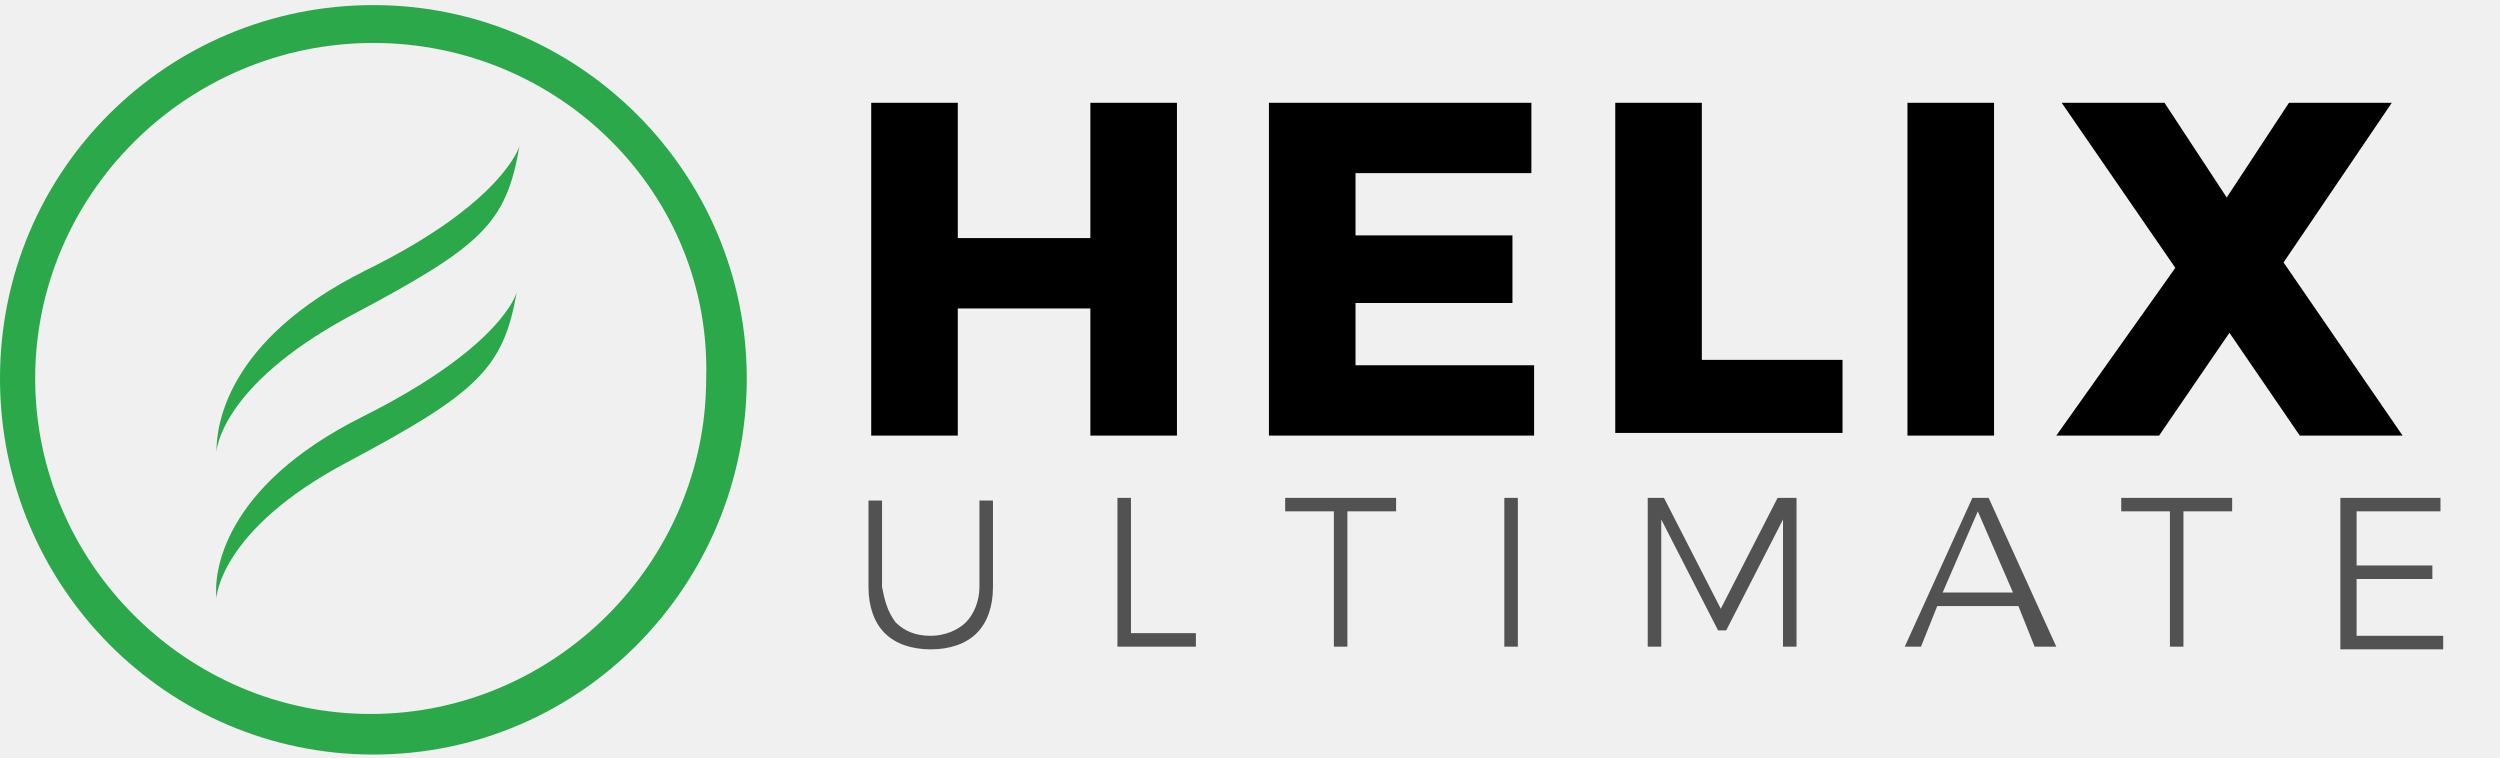
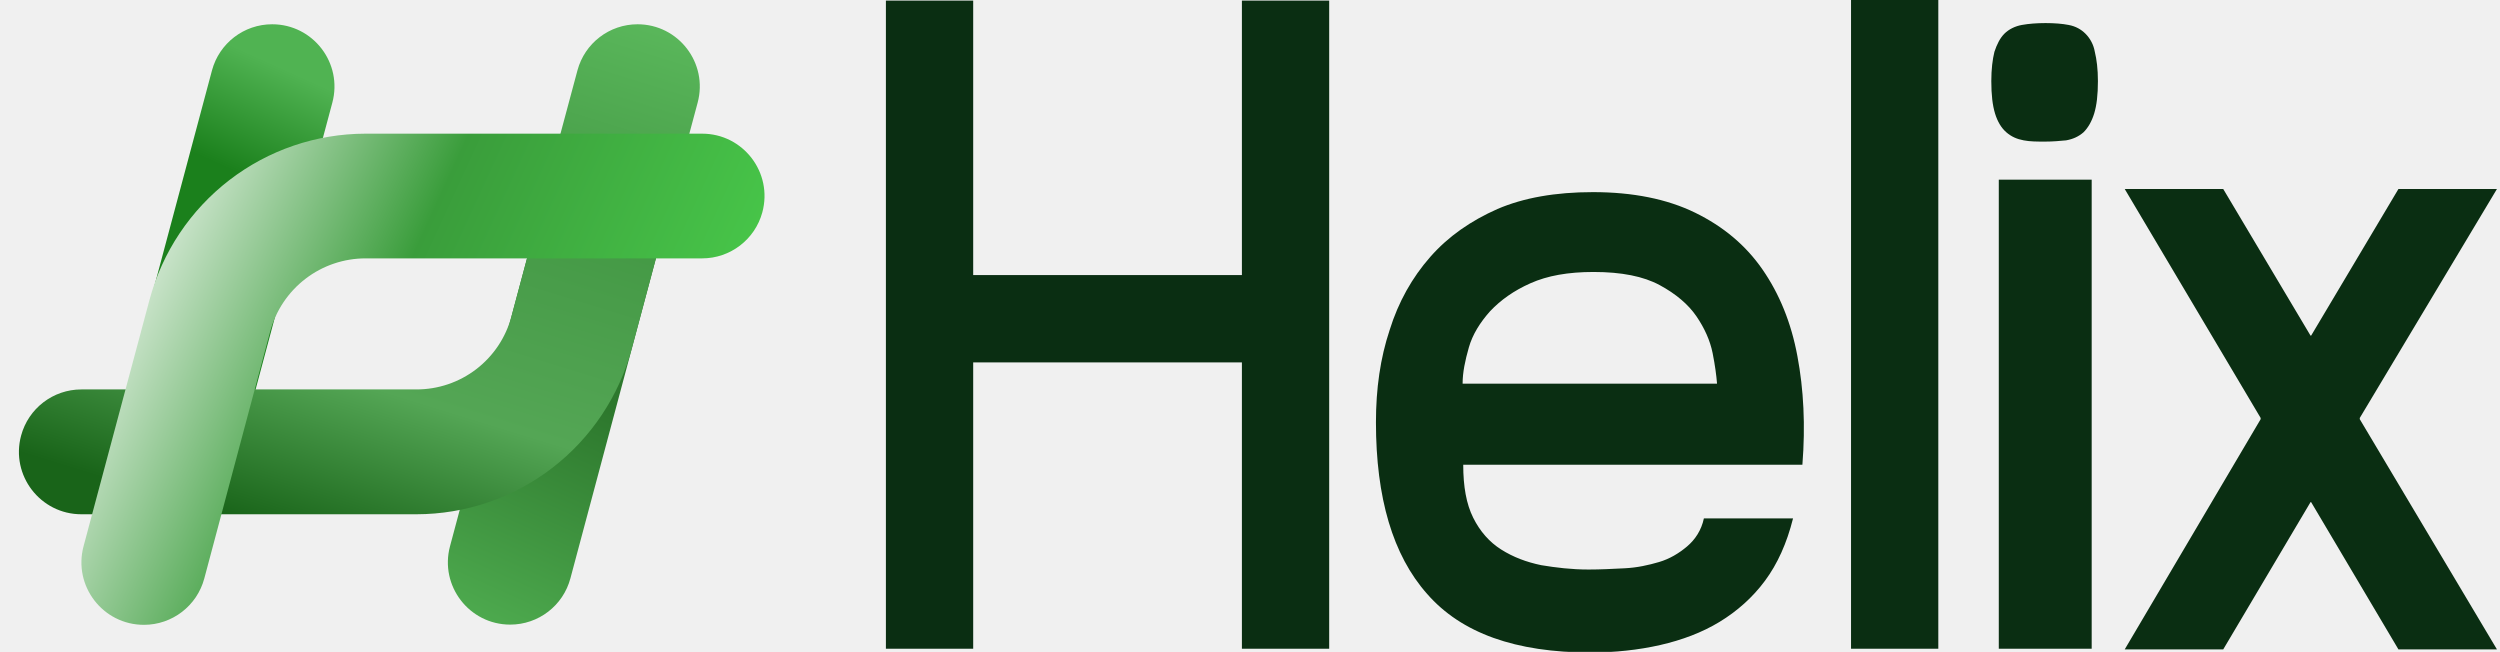
- <svg xmlns="http://www.w3.org/2000/svg" viewBox="0 0 92.4 28" enable-background="new 0 0 92.4 28">
-   <style type="text/css">.st0{fill:#2BA84A;} .st1{enable-background:new ;} .st2{fill:#525252;}</style>
-   <path id="Fill-1_6_" class="st0" d="M8 16.7c0-.9.3-4.1 5.5-6.7 5.1-2.5 5.7-4.6 5.7-4.6-.5 2.9-1.4 3.7-6.3 6.3-4.8 2.6-4.9 5-4.9 5z" />
-   <path id="Fill-3_6_" class="st0" d="M8 22.1s.1-2.5 4.8-5c4.9-2.6 5.8-3.5 6.3-6.3 0 0-.5 2-5.7 4.6s-5.5 5.8-5.4 6.7" />
-   <g id="Group-7_6_">
-     <path id="Fill-5_6_" class="st0" d="M13.8 1.588c-6.9 0-12.5 5.6-12.5 12.4s5.6 12.4 12.4 12.4 12.4-5.6 12.4-12.4c.2-6.8-5.4-12.4-12.3-12.4m0 26.3c-7.6 0-13.8-6.2-13.8-13.9s6.2-13.8 13.8-13.8 13.8 6.2 13.8 13.8-6.1 13.9-13.8 13.9" />
+ <svg xmlns="http://www.w3.org/2000/svg" width="721" height="188" fill="none">
+   <path d="M78.49 7A17.968 17.968 0 0061.13 20.328l-28.154 105.34 34.68 9.289L95.845 29.612C98.899 18.202 90.301 7 78.489 7z" fill="url(#paint0_linear)" />
+   <path d="M147.143 180.138a17.968 17.968 0 0017.359-13.329l28.154-105.34-34.679-9.343-28.193 105.401c-3.052 11.41 5.547 22.611 17.359 22.611z" fill="url(#paint1_linear)" />
+   <path d="M183.87 7a17.945 17.945 0 00-17.332 13.295l-19.041 70.966a28.362 28.362 0 01-10.139 15.205 28.287 28.287 0 01-17.297 5.846H23.466A18.001 18.001 0 006.08 125.649c-3.067 11.434 5.548 22.665 17.386 22.665h96.65a64.298 64.298 0 0039.171-13.375 64.488 64.488 0 0022.945-34.499l18.973-70.852C204.257 18.19 195.669 7 183.87 7z" fill="url(#paint2_linear)" />
+   <path d="M219.854 61.234c3.098-11.432-5.512-22.684-17.356-22.684H105.39a64.487 64.487 0 00-39.222 13.374A64.71 64.71 0 0043.13 86.429L24.1 157.522c-3.064 11.444 5.56 22.68 17.407 22.68a18.02 18.02 0 0017.412-13.376l19.002-71.24a28.576 28.576 0 0110.203-15.203 28.477 28.477 0 0117.321-5.868h97.053c8.12 0 15.233-5.443 17.356-13.28z" fill="url(#paint3_linear)" />
+   <g clip-path="url(#clip0)" fill="#0A2E12">
+     <path d="M358.165.179h25.173v186.92h-25.173v-82.576h-77.497v82.576h-25.173V.179h25.173v79.158h77.497V.179zM459.396 55.41c11.508 0 21.397 1.98 29.489 5.937 8.091 3.958 14.564 9.355 19.419 16.371 4.854 7.017 8.271 15.292 10.069 25.007 1.798 9.535 2.337 19.969 1.438 31.303h-97.815c0 6.297.899 11.334 2.877 15.292 1.978 3.958 4.675 7.016 8.092 9.175 3.416 2.159 7.192 3.598 11.507 4.498 4.316.72 8.811 1.259 13.666 1.259 3.416 0 6.832-.18 10.428-.36 3.596-.179 6.833-.899 9.89-1.799 3.056-.899 5.754-2.518 8.091-4.497 2.338-1.979 4.136-4.678 4.855-8.096h25.712c-1.798 7.196-4.495 13.133-8.091 17.991-3.596 4.857-8.091 8.815-13.126 11.873-5.035 3.059-10.788 5.217-17.082 6.657-6.293 1.439-13.126 2.159-20.138 2.159-21.577 0-37.22-5.578-47.109-16.911-9.89-11.155-14.745-27.706-14.745-49.474 0-9.715 1.259-18.53 3.956-26.626 2.517-8.096 6.473-15.112 11.688-21.049 5.214-5.937 11.687-10.434 19.419-13.852 7.552-3.239 16.722-4.858 27.51-4.858zm35.782 55.051c-.18-2.159-.54-5.037-1.259-8.636-.719-3.598-2.337-7.196-4.675-10.614-2.337-3.418-5.934-6.476-10.608-8.995-4.675-2.519-10.969-3.778-19.06-3.778-7.372 0-13.306 1.08-18.161 3.238-4.854 2.159-8.63 4.858-11.687 8.096-2.877 3.238-5.035 6.656-6.113 10.434-1.079 3.778-1.798 7.196-1.798 10.435h73.361v-.18zM533.836 0h25.173v187.1h-25.173V0zM680.559 120.895l39.558 66.385h-28.41l-25.173-42.457h-.179l-25.173 42.457h-28.41l39.198-66.385v-.359l-39.198-66.025h28.41l25.173 42.277h.179l25.173-42.277h28.41l-39.558 66.025v.359zM603.242 51.813h-26.791V187.1h26.791V51.813zM601.444 9.715c-1.259-1.26-2.877-2.16-4.855-2.519-1.798-.36-4.136-.54-6.653-.54-2.517 0-4.855.18-6.833.54-1.978.36-3.776 1.26-5.034 2.519-1.259 1.259-2.158 3.058-2.877 5.217-.54 2.159-.899 5.037-.899 8.455 0 3.958.359 7.017 1.079 9.355.719 2.34 1.798 4.138 3.236 5.398 1.439 1.259 3.057 1.978 5.035 2.338 1.798.36 3.955.36 6.113.36 2.158 0 4.316-.18 6.114-.36 1.977-.36 3.596-1.08 5.034-2.339 1.259-1.259 2.338-3.058 3.057-5.397.719-2.338 1.079-5.397 1.079-9.355 0-3.418-.36-6.296-.899-8.455a9.701 9.701 0 00-2.697-5.217z" />
  </g>
-   <g class="st1">
-     <path d="M32.2 3.8h3.2v5h4.9v-5h3.2v12.3h-3.2v-4.7h-4.9v4.7h-3.2v-12.3zM46.9 3.8h9.7v2.6h-6.5v2.3h5.8v2.5h-5.8v2.3h6.6v2.6h-9.8v-12.3zM59.7 3.8h3.2v9.5h5.2v2.7h-8.4v-12.2zM70.5 3.8h3.2v12.3h-3.2v-12.3zM76.2 3.8h3.8l2.3 3.5 2.3-3.5h3.8l-4 5.9 4.4 6.4h-3.8l-2.6-3.8-2.6 3.8h-3.8l4.4-6.2-4.2-6.1z" />
-   </g>
-   <g class="st1">
-     <path class="st2" d="M33.1 23c.3.3.7.5 1.3.5.5 0 1-.2 1.3-.5.3-.3.5-.8.5-1.3v-3.2h.5v3.2c0 .7-.2 1.3-.6 1.7-.4.4-1 .6-1.7.6s-1.3-.2-1.7-.6c-.4-.4-.6-1-.6-1.7v-3.2h.5v3.2c.1.5.2.9.5 1.3zM41.3 18.4h.5v5h2.4v.5h-2.9v-5.5zM47.5 18.4h4.1v.5h-1.8v5h-.5v-5h-1.8v-.5zM55.6 18.4h.5v5.5h-.5v-5.5zM60.8 18.4h.7l2.1 4.1 2.1-4.1h.7v5.5h-.5v-4.7l-2.1 4.1h-.3l-2.1-4.1v4.7h-.5v-5.5zM75.2 23.9l-.6-1.5h-3l-.6 1.5h-.6l2.5-5.5h.6l2.5 5.5h-.8zm-3.4-2h2.6l-1.3-3-1.3 3zM78.4 18.4h4.1v.5h-1.8v5h-.5v-5h-1.8v-.5zM86.5 18.4h3.7v.5h-3.1v2h2.8v.5h-2.8v2.1h3.2v.5h-3.8v-5.6z" />
-   </g>
+   <defs>
+     <linearGradient id="paint0_linear" x1="56.366" y1="139.527" x2="107.119" y2="27.032" gradientUnits="userSpaceOnUse">
+       <stop offset=".703" stop-color="#1B801C" />
+       <stop offset=".969" stop-color="#50B352" />
+     </linearGradient>
+     <linearGradient id="paint1_linear" x1="147.125" y1="184.71" x2="197.915" y2="72.183" gradientUnits="userSpaceOnUse">
+       <stop stop-color="#4EAB4F" />
+       <stop offset=".583" stop-color="#2D782D" />
+     </linearGradient>
+     <linearGradient id="paint2_linear" x1="0" y1="128.692" x2="50.261" y2="-34.088" gradientUnits="userSpaceOnUse">
+       <stop stop-color="#196419" />
+       <stop offset=".281" stop-color="#54A655" />
+       <stop offset=".651" stop-color="#449945" />
+       <stop offset="1" stop-color="#59B65A" />
+     </linearGradient>
+     <linearGradient id="paint3_linear" x1="29.308" y1="56.76" x2="244.556" y2="155.484" gradientUnits="userSpaceOnUse">
+       <stop stop-color="#FCFCFC" />
+       <stop offset=".375" stop-color="#3A9D3B" />
+       <stop offset=".974" stop-color="#4FDD51" />
+     </linearGradient>
+     <clipPath id="clip0">
+       <path fill="#fff" transform="translate(255.495)" d="M0 0h464.621v188H0z" />
+     </clipPath>
+   </defs>
</svg>
